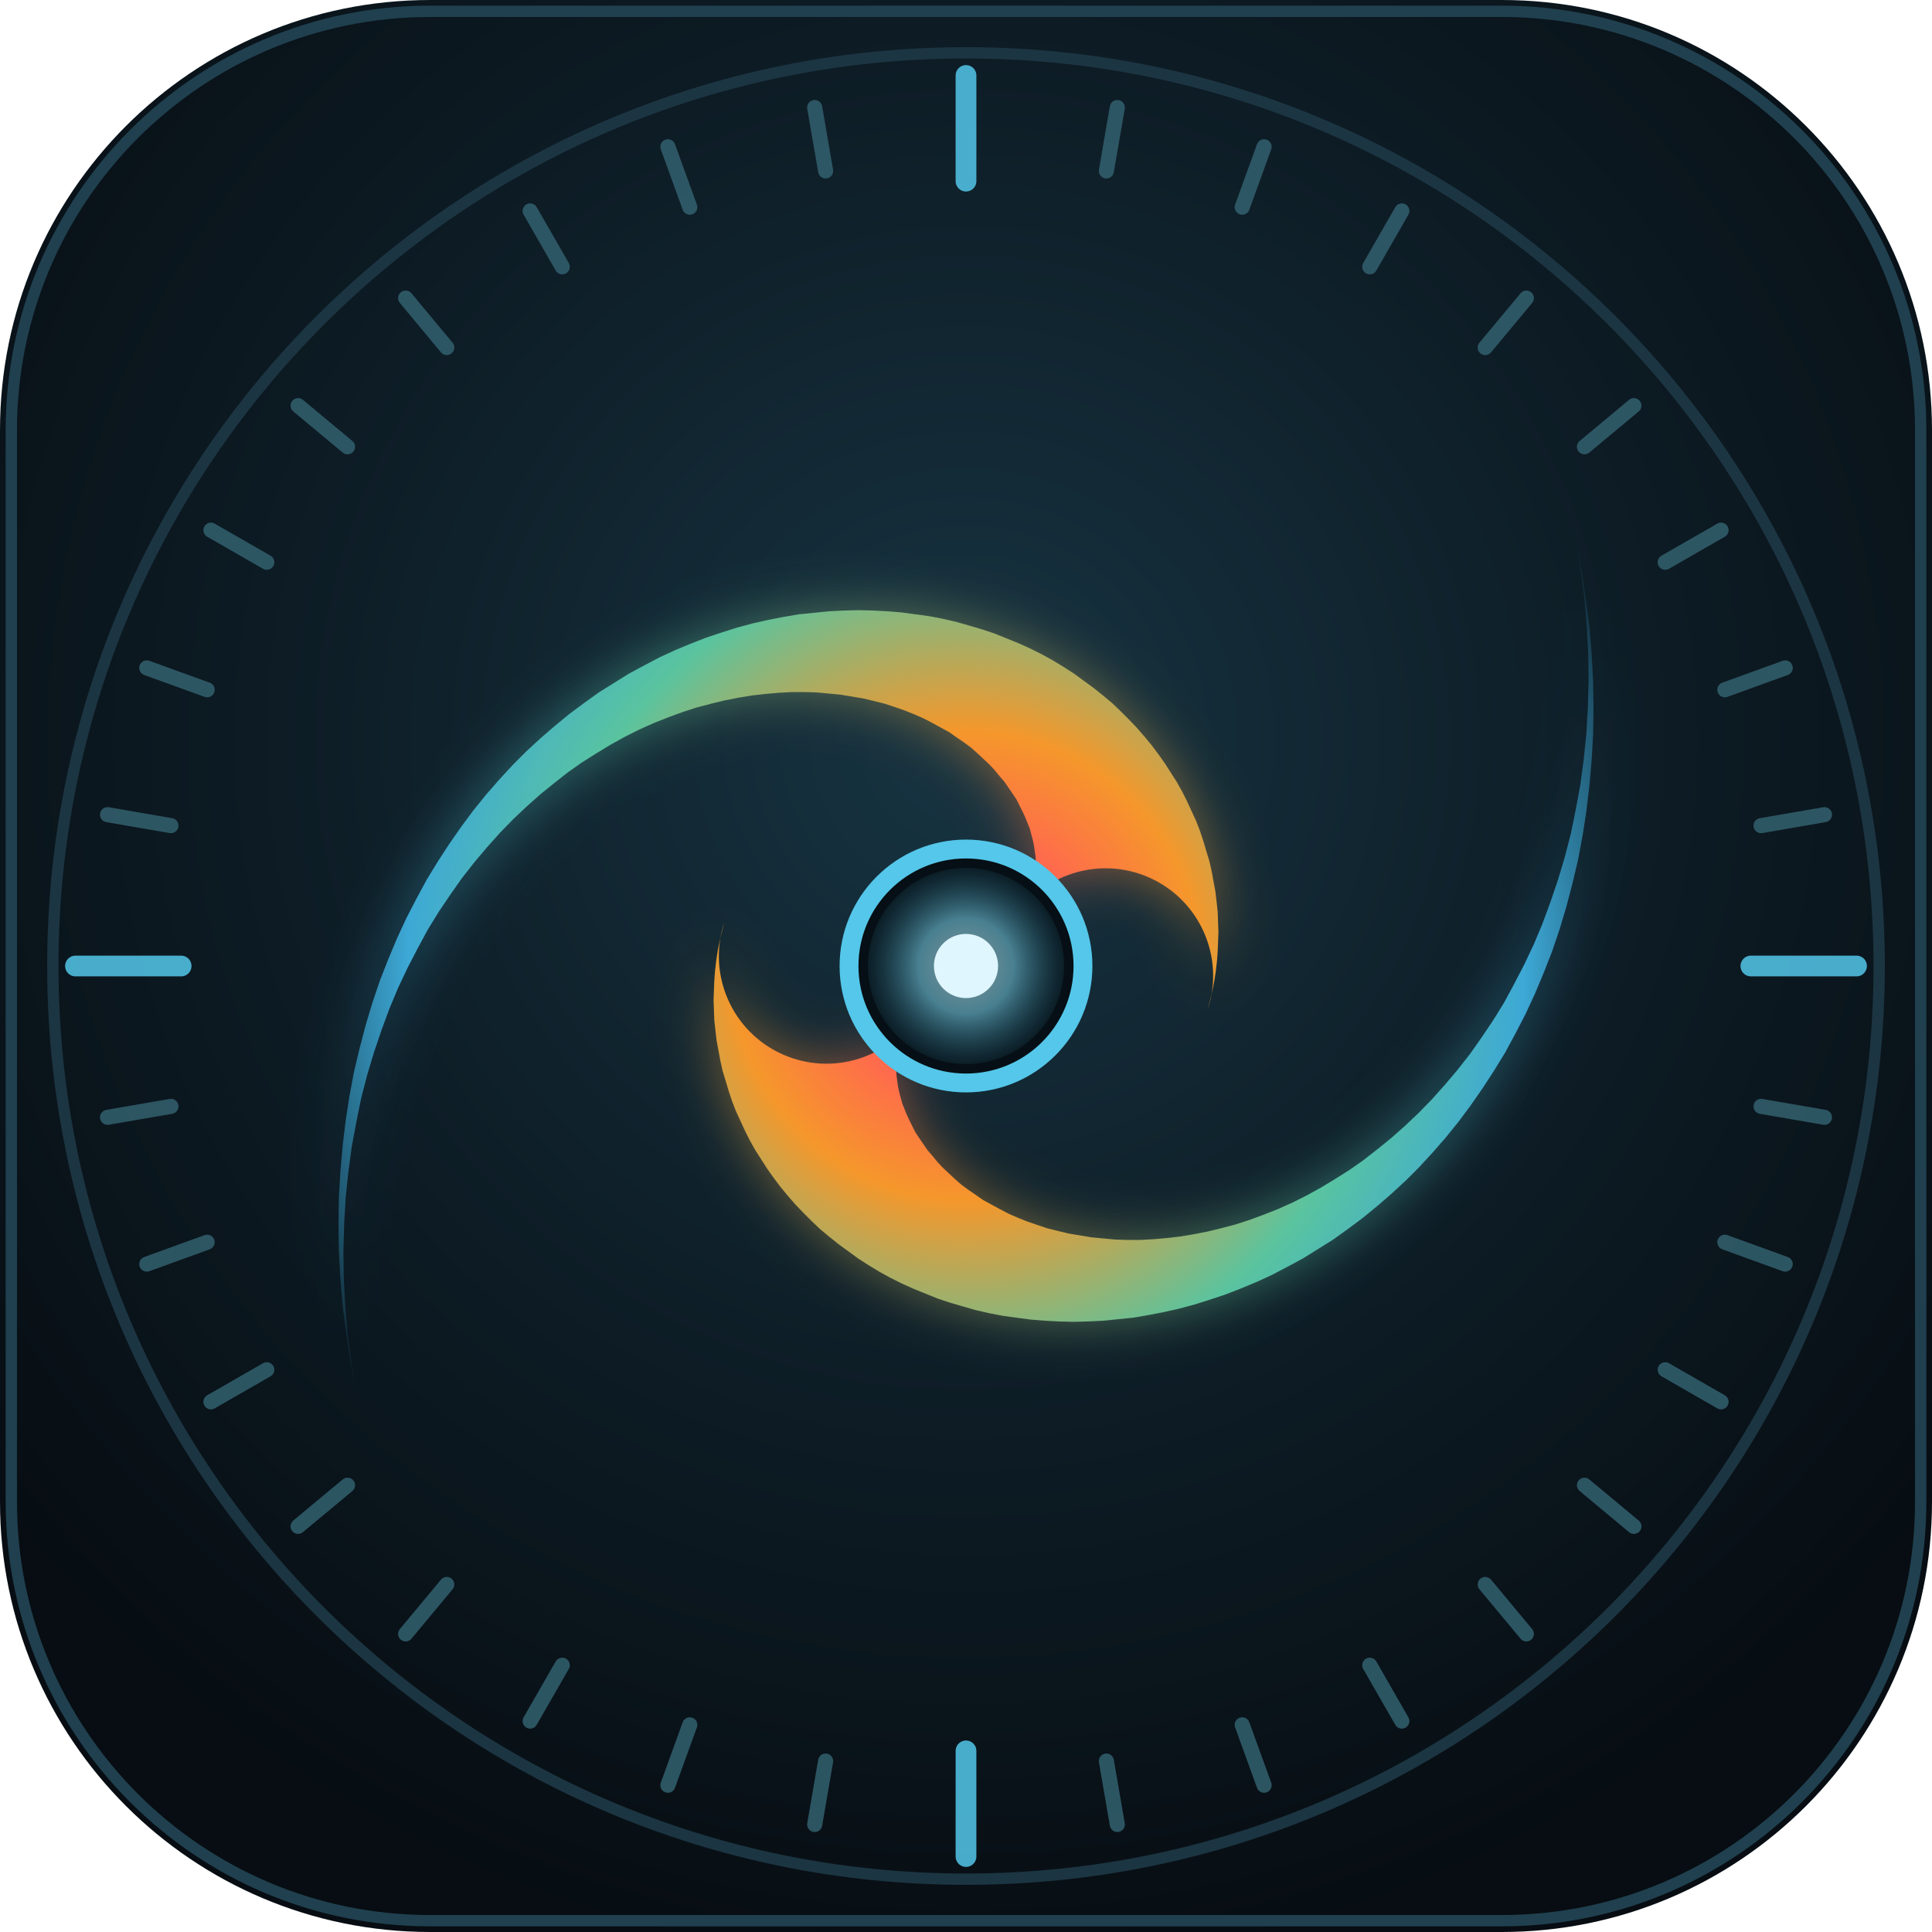
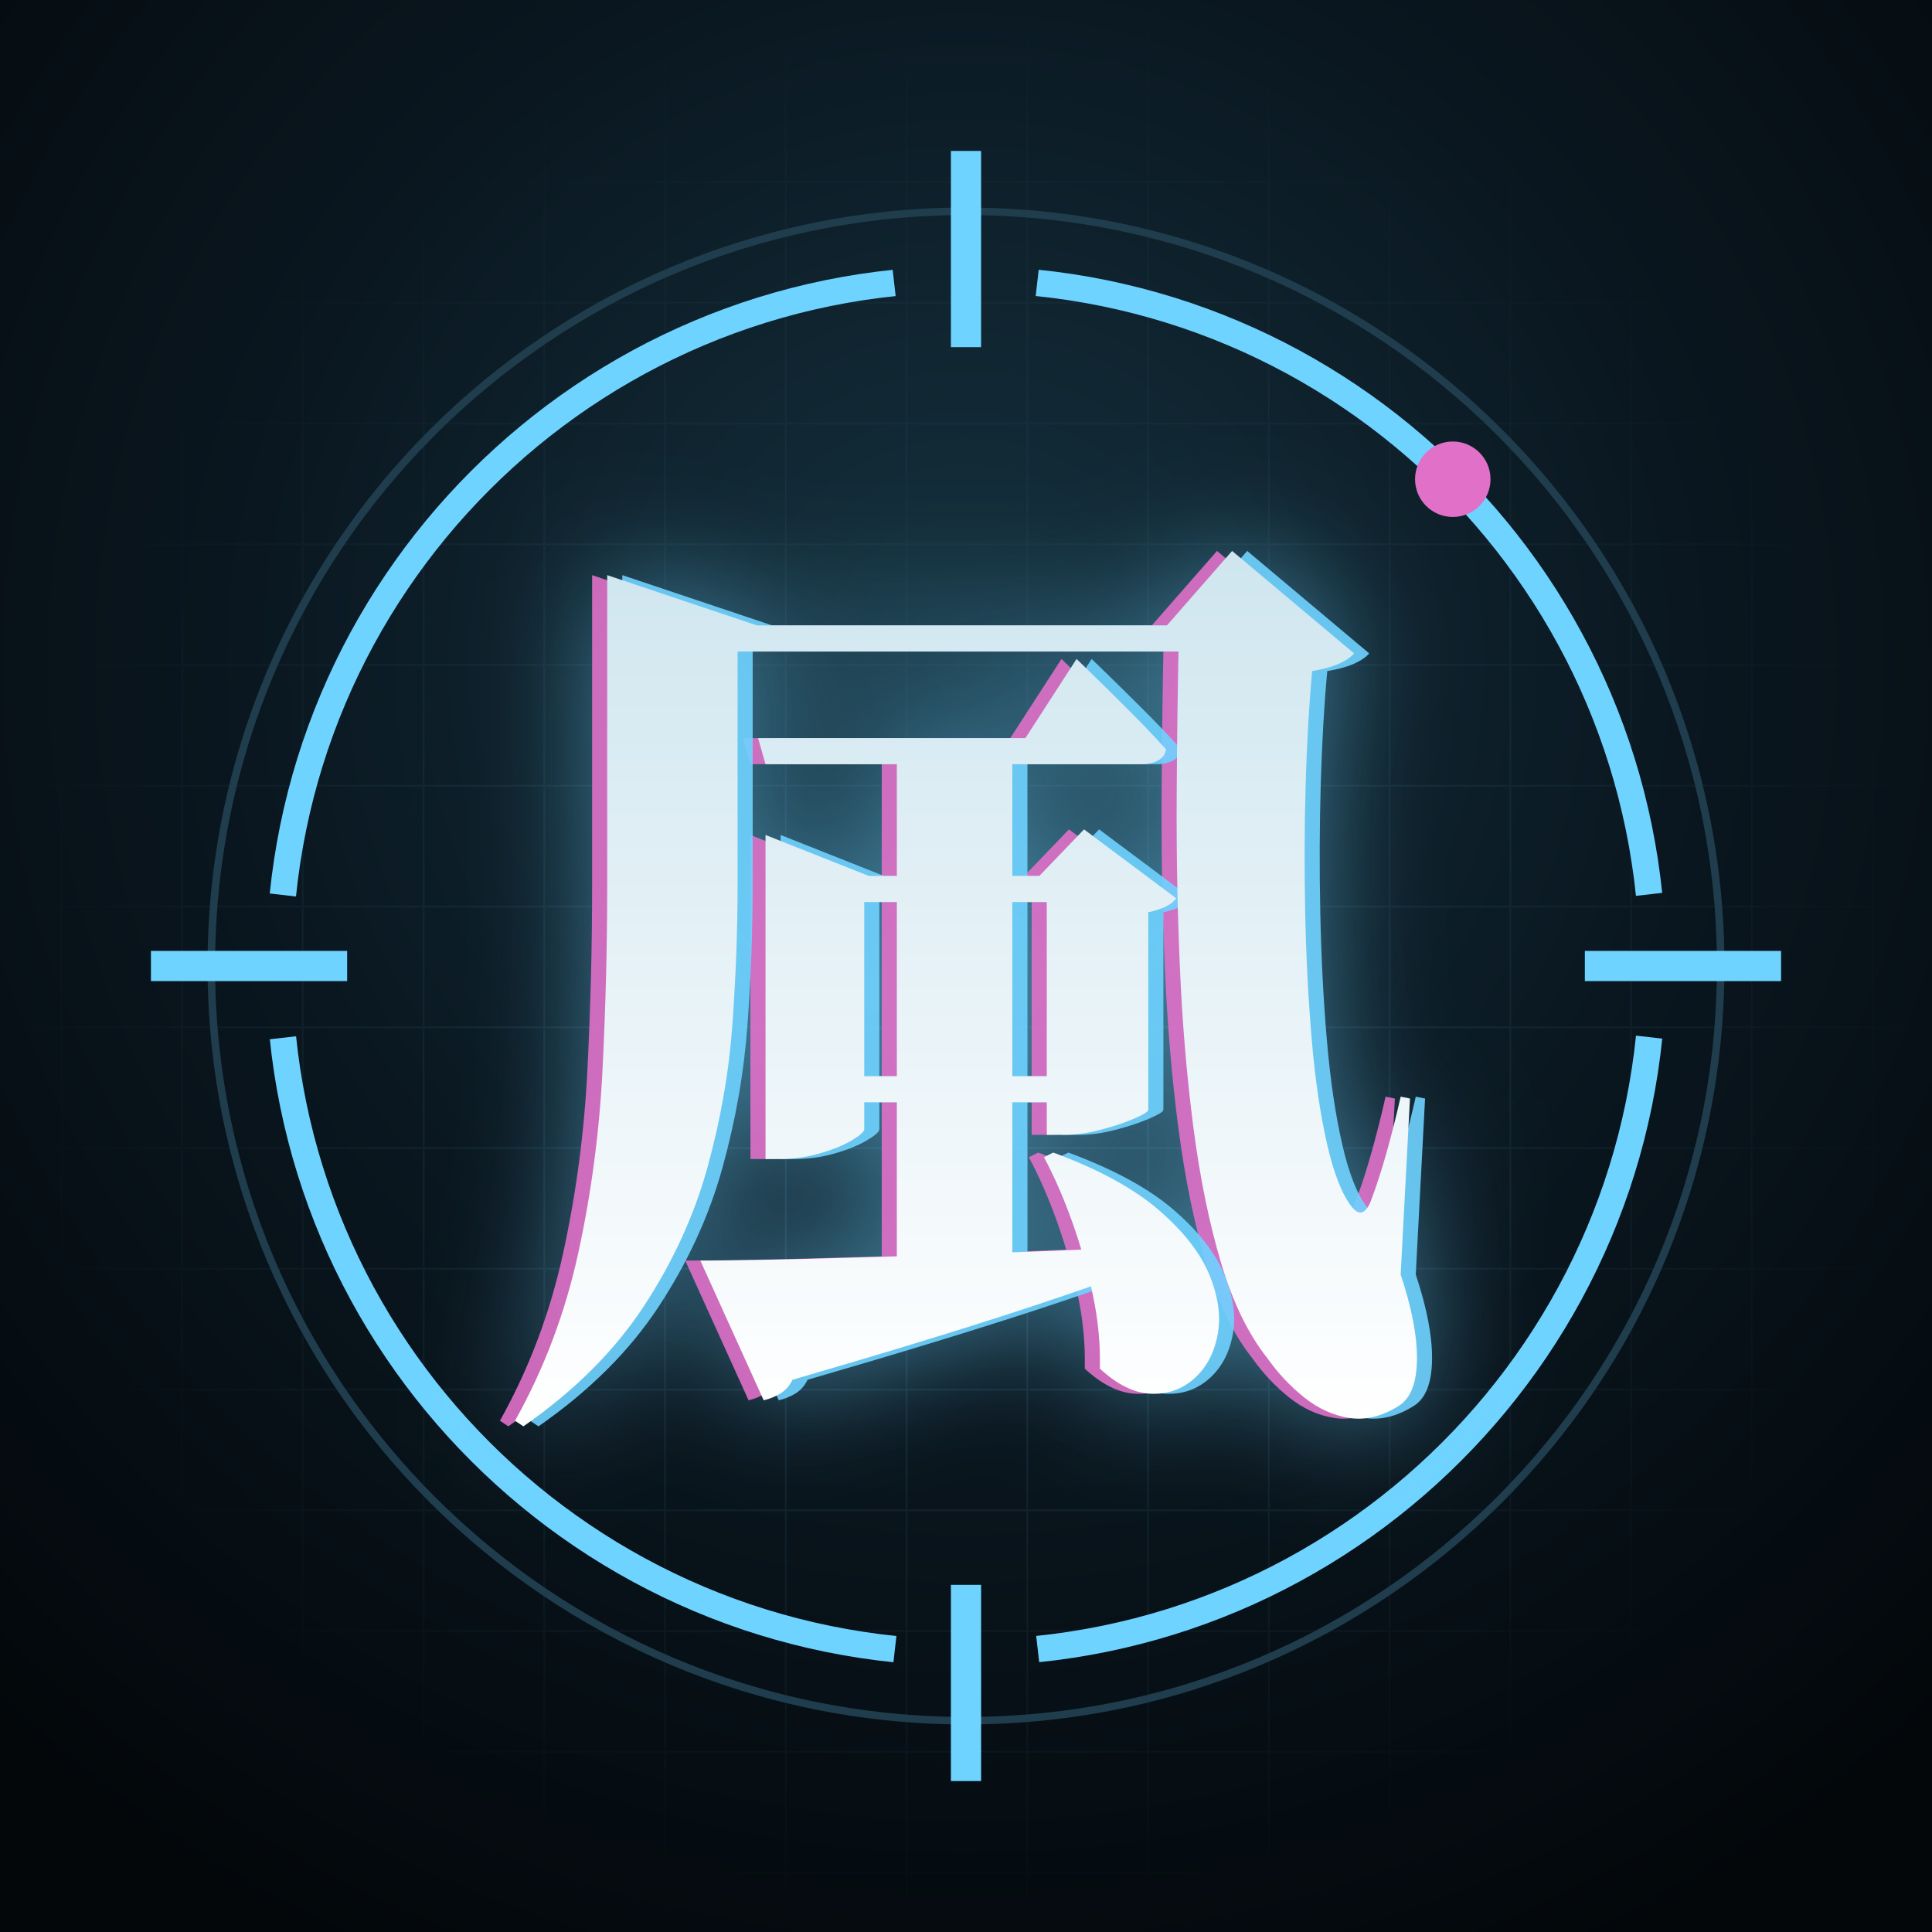
- <svg xmlns="http://www.w3.org/2000/svg" viewBox="0 0 512 512" width="512" height="512" role="img" aria-label="風哨 GALEPOST">
+ <svg xmlns="http://www.w3.org/2000/svg" viewBox="0 0 512 512" width="512" height="512" role="img" aria-label="風哨">
  <defs>
-     <radialGradient id="band" gradientUnits="userSpaceOnUse" cx="256" cy="256" r="200">
-       <stop offset="0.17" stop-color="#FF6A4D" />
-       <stop offset="0.31" stop-color="#F5972B" />
-       <stop offset="0.55" stop-color="#5AC49F" />
-       <stop offset="0.74" stop-color="#3FAEDD" stop-opacity="0.95" />
-       <stop offset="0.9" stop-color="#2F86AB" stop-opacity="0.5" />
-       <stop offset="1" stop-color="#2A6C8B" stop-opacity="0" />
+     <radialGradient id="pl" cx="256" cy="176" r="380" gradientUnits="userSpaceOnUse">
+       <stop offset="0" stop-color="#15323F" />
+       <stop offset=".5" stop-color="#0A1720" />
+       <stop offset="1" stop-color="#03070A" />
    </radialGradient>
-     <radialGradient id="plate" gradientUnits="userSpaceOnUse" cx="256" cy="196" r="330">
-       <stop offset="0" stop-color="#173442" />
-       <stop offset="0.55" stop-color="#0D1C25" />
-       <stop offset="1" stop-color="#070D12" />
+     <pattern id="grid" width="32" height="32" patternUnits="userSpaceOnUse" x="16" y="16">
+       <path d="M32 0H0V32" fill="none" stroke="#1C3545" stroke-width="1" />
+     </pattern>
+     <radialGradient id="gridfade" cx="256" cy="256" r="256" gradientUnits="userSpaceOnUse">
+       <stop offset=".2" stop-color="#fff" stop-opacity=".7" />
+       <stop offset="1" stop-color="#fff" stop-opacity="0" />
    </radialGradient>
-     <radialGradient id="core" gradientUnits="userSpaceOnUse" cx="256" cy="256" r="30">
-       <stop offset="0" stop-color="#EAFBFF" />
-       <stop offset="0.42" stop-color="#7FDDF7" />
-       <stop offset="1" stop-color="#1D6E8C" stop-opacity="0" />
-     </radialGradient>
-     <filter id="soft" x="-40%" y="-40%" width="180%" height="180%">
-       <feGaussianBlur stdDeviation="7" />
+     <mask id="gm">
+       <rect width="512" height="512" fill="url(#gridfade)" />
+     </mask>
+     <filter id="bl" x="-50%" y="-50%" width="200%" height="200%">
+       <feGaussianBlur stdDeviation="16" />
    </filter>
+     <linearGradient id="ink" x1="0" y1="0" x2="0" y2="1">
+       <stop offset="0" stop-color="#FFFFFF" />
+       <stop offset="1" stop-color="#CFE6EF" />
+     </linearGradient>
  </defs>
-   <style>
-     .tk-minor{stroke:#33606F;stroke-width:4;stroke-linecap:round}
-     .tk-major{stroke:#54C7EA;stroke-width:5.5;stroke-linecap:round}
-   </style>
-   <rect x="0" y="0" width="512" height="512" rx="114" fill="url(#plate)" />
-   <rect x="3" y="3" width="506" height="506" rx="111" fill="none" stroke="#20404F" stroke-width="3" />
-   <g opacity="0.85">
-     <line class="tk-major" x1="464.0" y1="256.0" x2="492.0" y2="256.0" />
-     <line class="tk-minor" x1="466.7" y1="218.8" x2="483.5" y2="215.9" />
-     <line class="tk-minor" x1="457.1" y1="182.8" x2="473.1" y2="177.0" />
-     <line class="tk-minor" x1="441.3" y1="149.0" x2="456.1" y2="140.5" />
-     <line class="tk-minor" x1="419.9" y1="118.4" x2="433.0" y2="107.5" />
-     <line class="tk-minor" x1="393.6" y1="92.1" x2="404.5" y2="79.0" />
-     <line class="tk-minor" x1="363.0" y1="70.7" x2="371.5" y2="55.9" />
-     <line class="tk-minor" x1="329.2" y1="54.9" x2="335.0" y2="38.9" />
-     <line class="tk-minor" x1="293.2" y1="45.3" x2="296.1" y2="28.5" />
-     <line class="tk-major" x1="256.0" y1="48.0" x2="256.0" y2="20.0" />
-     <line class="tk-minor" x1="218.8" y1="45.3" x2="215.9" y2="28.5" />
-     <line class="tk-minor" x1="182.8" y1="54.9" x2="177.0" y2="38.9" />
-     <line class="tk-minor" x1="149.0" y1="70.7" x2="140.5" y2="55.9" />
-     <line class="tk-minor" x1="118.4" y1="92.1" x2="107.5" y2="79.0" />
-     <line class="tk-minor" x1="92.1" y1="118.4" x2="79.0" y2="107.5" />
-     <line class="tk-minor" x1="70.7" y1="149.0" x2="55.9" y2="140.5" />
-     <line class="tk-minor" x1="54.9" y1="182.8" x2="38.9" y2="177.0" />
-     <line class="tk-minor" x1="45.3" y1="218.8" x2="28.5" y2="215.9" />
-     <line class="tk-major" x1="48.0" y1="256.0" x2="20.0" y2="256.0" />
-     <line class="tk-minor" x1="45.3" y1="293.2" x2="28.5" y2="296.1" />
-     <line class="tk-minor" x1="54.9" y1="329.2" x2="38.9" y2="335.0" />
-     <line class="tk-minor" x1="70.7" y1="363.0" x2="55.9" y2="371.5" />
-     <line class="tk-minor" x1="92.1" y1="393.6" x2="79.0" y2="404.5" />
-     <line class="tk-minor" x1="118.4" y1="419.9" x2="107.5" y2="433.0" />
-     <line class="tk-minor" x1="149.0" y1="441.3" x2="140.5" y2="456.1" />
-     <line class="tk-minor" x1="182.8" y1="457.1" x2="177.0" y2="473.1" />
-     <line class="tk-minor" x1="218.8" y1="466.7" x2="215.9" y2="483.5" />
-     <line class="tk-major" x1="256.0" y1="464.0" x2="256.0" y2="492.0" />
-     <line class="tk-minor" x1="293.2" y1="466.7" x2="296.1" y2="483.5" />
-     <line class="tk-minor" x1="329.2" y1="457.1" x2="335.0" y2="473.1" />
-     <line class="tk-minor" x1="363.0" y1="441.3" x2="371.5" y2="456.1" />
-     <line class="tk-minor" x1="393.6" y1="419.9" x2="404.5" y2="433.0" />
-     <line class="tk-minor" x1="419.9" y1="393.6" x2="433.0" y2="404.5" />
-     <line class="tk-minor" x1="441.3" y1="363.0" x2="456.1" y2="371.5" />
-     <line class="tk-minor" x1="457.1" y1="329.2" x2="473.1" y2="335.0" />
-     <line class="tk-minor" x1="466.7" y1="293.2" x2="483.5" y2="296.1" />
+   <rect width="512" height="512" fill="url(#pl)" />
+   <rect width="512" height="512" fill="url(#grid)" mask="url(#gm)" />
+   <circle cx="256" cy="256" r="200" fill="none" stroke="#1F3D4D" stroke-width="2" />
+   <circle cx="256" cy="256" r="182" fill="none" stroke="#6FD3FF" stroke-width="7" stroke-dasharray="248 37.9" stroke-dashoffset="-18.9" stroke-linecap="butt" transform="rotate(-90 256 256)" />
+   <g stroke="#6FD3FF" stroke-width="8" stroke-linecap="square">
+     <line x1="256" y1="44" x2="256" y2="88" />
+     <line x1="256" y1="424" x2="256" y2="468" />
+     <line x1="44" y1="256" x2="88" y2="256" />
+     <line x1="424" y1="256" x2="468" y2="256" />
  </g>
-   <circle cx="256" cy="256" r="242" fill="none" stroke="#1C3542" stroke-width="3" />
-   <defs>
-     <path id="arm0" d="M320.1 267.4 L320.7 265.0 L321.3 262.5 L321.8 260.0 L322.2 257.4 L322.5 254.8 L322.7 252.2 L322.8 249.6 L322.9 246.9 L322.8 244.3 L322.7 241.6 L322.4 238.9 L322.1 236.3 L321.6 233.6 L321.1 230.9 L320.5 228.2 L319.7 225.6 L318.9 222.9 L318.0 220.2 L317.0 217.6 L315.8 215.0 L314.6 212.4 L313.3 209.8 L311.9 207.3 L310.3 204.8 L308.7 202.3 L307.0 199.9 L305.2 197.5 L303.3 195.2 L301.3 192.9 L299.2 190.7 L297.0 188.5 L294.7 186.3 L292.3 184.3 L289.8 182.3 L287.2 180.4 L284.6 178.5 L281.8 176.7 L279.0 175.0 L276.1 173.4 L273.1 171.9 L270.0 170.5 L266.8 169.2 L263.6 167.9 L260.3 166.8 L256.9 165.8 L253.4 164.8 L249.9 164.0 L246.3 163.3 L242.6 162.8 L238.9 162.3 L235.2 162.0 L231.4 161.8 L227.5 161.7 L223.6 161.8 L219.6 162.0 L215.7 162.4 L211.7 162.8 L207.6 163.5 L203.5 164.3 L199.5 165.2 L195.4 166.3 L191.3 167.6 L187.1 169.0 L183.0 170.6 L178.9 172.3 L174.8 174.2 L170.8 176.3 L166.7 178.5 L162.7 181.0 L158.7 183.5 L154.8 186.3 L150.9 189.2 L147.0 192.4 L143.3 195.6 L139.5 199.1 L135.9 202.7 L132.4 206.5 L128.9 210.5 L125.5 214.7 L122.3 219.0 L119.1 223.6 L116.1 228.2 L113.1 233.1 L110.4 238.1 L107.7 243.3 L105.2 248.7 L102.9 254.2 L100.7 259.8 L98.7 265.7 L96.9 271.7 L95.3 277.8 L93.8 284.1 L92.6 290.5 L91.6 297.0 L90.8 303.7 L90.2 310.5 L89.8 317.4 L89.7 324.4 L89.8 331.6 L90.2 338.8 L90.8 346.1 L91.8 353.5 L92.9 361.0 L94.3 368.6 L94.3 368.6 L94.3 368.6 L93.1 361.0 L92.1 353.5 L91.5 346.1 L91.1 338.8 L91.0 331.6 L91.2 324.5 L91.6 317.5 L92.3 310.7 L93.2 304.0 L94.4 297.5 L95.7 291.1 L97.3 284.9 L99.1 278.9 L101.1 273.0 L103.2 267.3 L105.5 261.8 L108.0 256.5 L110.7 251.3 L113.4 246.3 L116.3 241.6 L119.4 237.0 L122.5 232.6 L125.8 228.4 L129.1 224.5 L132.5 220.7 L136.0 217.1 L139.6 213.7 L143.2 210.5 L146.9 207.5 L150.6 204.6 L154.3 202.0 L158.1 199.6 L161.9 197.3 L165.7 195.2 L169.5 193.3 L173.3 191.6 L177.1 190.1 L180.9 188.7 L184.6 187.5 L188.4 186.5 L192.1 185.6 L195.7 184.9 L199.3 184.3 L202.8 183.9 L206.3 183.6 L209.8 183.4 L213.1 183.4 L216.4 183.5 L219.6 183.8 L222.8 184.1 L225.8 184.6 L228.8 185.1 L231.7 185.8 L234.5 186.5 L237.2 187.4 L239.8 188.3 L242.3 189.3 L244.8 190.4 L247.1 191.6 L249.3 192.8 L251.5 194.0 L253.5 195.4 L255.4 196.7 L257.3 198.1 L259.0 199.6 L260.6 201.1 L262.2 202.6 L263.6 204.1 L264.9 205.7 L266.2 207.2 L267.3 208.8 L268.4 210.4 L269.4 211.9 L270.2 213.5 L271.0 215.1 L271.7 216.6 L272.3 218.1 L272.9 219.6 L273.3 221.1 L273.7 222.6 L274.0 224.0 L274.2 225.4 L274.4 226.8 L274.5 228.1 L274.5 229.4 L274.5 230.7 L274.4 231.9 L274.3 233.0 L274.1 234.2 L273.9 235.2 L273.7 236.2 L273.4 237.2 L273.0 238.1 L272.6 239.0 L272.2 239.8 L271.8 240.5 L271.4 241.2 L270.9 241.9 L270.4 242.4 L269.9 243.0 L269.4 243.4 L268.9 243.9 L268.4 244.2 A28.5 28.5 0 0 1 320.1 267.4 Z" />
-     <path id="arm1" d="M191.9 244.6 L191.3 247.0 L190.7 249.5 L190.2 252.0 L189.8 254.6 L189.5 257.2 L189.3 259.8 L189.2 262.4 L189.1 265.1 L189.2 267.7 L189.3 270.4 L189.6 273.1 L189.9 275.7 L190.4 278.4 L190.9 281.1 L191.5 283.8 L192.3 286.4 L193.1 289.1 L194.0 291.8 L195.0 294.4 L196.2 297.0 L197.4 299.6 L198.7 302.2 L200.1 304.7 L201.7 307.2 L203.3 309.7 L205.0 312.1 L206.8 314.5 L208.7 316.8 L210.7 319.1 L212.8 321.3 L215.0 323.5 L217.3 325.7 L219.7 327.7 L222.2 329.7 L224.8 331.6 L227.4 333.5 L230.2 335.3 L233.0 337.0 L235.9 338.6 L238.9 340.1 L242.0 341.5 L245.2 342.8 L248.4 344.1 L251.7 345.2 L255.1 346.2 L258.6 347.2 L262.1 348.0 L265.7 348.7 L269.4 349.2 L273.1 349.7 L276.8 350.0 L280.6 350.2 L284.5 350.3 L288.4 350.2 L292.4 350.0 L296.3 349.6 L300.3 349.2 L304.4 348.5 L308.5 347.7 L312.5 346.8 L316.6 345.7 L320.7 344.4 L324.9 343.0 L329.0 341.4 L333.1 339.7 L337.2 337.8 L341.2 335.7 L345.3 333.5 L349.3 331.0 L353.3 328.5 L357.2 325.7 L361.1 322.8 L365.0 319.6 L368.7 316.4 L372.5 312.9 L376.1 309.3 L379.6 305.5 L383.1 301.5 L386.5 297.3 L389.7 293.0 L392.9 288.4 L395.9 283.8 L398.9 278.9 L401.6 273.9 L404.3 268.7 L406.8 263.3 L409.1 257.8 L411.3 252.2 L413.3 246.3 L415.1 240.3 L416.7 234.2 L418.2 227.9 L419.4 221.5 L420.4 215.0 L421.2 208.3 L421.8 201.5 L422.2 194.6 L422.3 187.6 L422.2 180.4 L421.8 173.2 L421.2 165.9 L420.2 158.5 L419.1 151.0 L417.7 143.4 L417.7 143.4 L417.7 143.4 L418.9 151.0 L419.9 158.5 L420.5 165.9 L420.9 173.2 L421.0 180.4 L420.8 187.5 L420.4 194.5 L419.7 201.3 L418.8 208.0 L417.6 214.5 L416.3 220.9 L414.7 227.1 L412.9 233.1 L410.9 239.0 L408.8 244.7 L406.5 250.2 L404.0 255.5 L401.3 260.7 L398.6 265.7 L395.7 270.4 L392.6 275.0 L389.5 279.4 L386.2 283.6 L382.9 287.5 L379.5 291.3 L376.0 294.9 L372.4 298.3 L368.8 301.5 L365.1 304.5 L361.4 307.4 L357.7 310.0 L353.9 312.4 L350.1 314.7 L346.3 316.8 L342.5 318.7 L338.7 320.4 L334.9 321.9 L331.1 323.3 L327.4 324.5 L323.6 325.5 L319.9 326.4 L316.3 327.1 L312.7 327.7 L309.2 328.1 L305.7 328.4 L302.2 328.6 L298.9 328.6 L295.6 328.5 L292.4 328.2 L289.2 327.9 L286.2 327.4 L283.2 326.9 L280.3 326.2 L277.5 325.5 L274.8 324.6 L272.2 323.7 L269.7 322.7 L267.2 321.6 L264.9 320.4 L262.7 319.2 L260.5 318.0 L258.5 316.6 L256.6 315.3 L254.7 313.9 L253.0 312.4 L251.4 310.9 L249.8 309.4 L248.4 307.9 L247.1 306.3 L245.8 304.8 L244.7 303.2 L243.6 301.6 L242.6 300.1 L241.8 298.5 L241.0 296.9 L240.3 295.4 L239.7 293.9 L239.1 292.4 L238.7 290.9 L238.3 289.4 L238.0 288.0 L237.8 286.6 L237.6 285.2 L237.5 283.9 L237.5 282.6 L237.5 281.3 L237.6 280.1 L237.7 279.0 L237.9 277.8 L238.1 276.8 L238.3 275.8 L238.6 274.8 L239.0 273.9 L239.4 273.0 L239.8 272.2 L240.2 271.5 L240.6 270.8 L241.1 270.1 L241.6 269.6 L242.1 269.0 L242.6 268.6 L243.1 268.1 L243.6 267.8 A28.5 28.5 0 0 1 191.9 244.6 Z" />
-   </defs>
-   <use href="#arm0" fill="url(#band)" opacity="0.5" filter="url(#soft)" />
-   <use href="#arm1" fill="url(#band)" opacity="0.5" filter="url(#soft)" />
-   <use href="#arm0" fill="url(#band)" />
-   <use href="#arm1" fill="url(#band)" />
-   <circle cx="256" cy="256" r="31.0" fill="#060F15" />
-   <circle cx="256" cy="256" r="31.0" fill="none" stroke="#54C7EA" stroke-width="5" />
-   <circle cx="256" cy="256" r="26" fill="url(#core)" opacity="0.55" />
-   <circle cx="256" cy="256" r="8.5" fill="#DFF6FE" />
+   <g filter="url(#bl)" opacity=".6">
+     <path d="M624 732Q624 732 641.0 715.5Q658 699 680.5 676.5Q703 654 720 635Q719 627 711.5 623.0Q704 619 694 619H290L282 647H569ZM805 768V740H196V768ZM120 778V822L281 768H260V488Q260 418 254.5 340.5Q249 263 227.5 185.5Q206 108 159.0 36.5Q112 -35 30 -92L21 -86Q68 -2 89.0 94.5Q110 191 115.0 291.5Q120 392 120 487V768ZM721 768 791 848 922 738Q917 732 906.0 727.0Q895 722 877 719Q872 666 870.0 598.0Q868 530 869.5 459.0Q871 388 876.5 323.5Q882 259 893.0 211.0Q904 163 920 143Q926 136 931.0 138.0Q936 140 940 150Q949 174 957.0 202.5Q965 231 972 262L982 260L972 71Q990 17 989.5 -20.5Q989 -58 970 -70Q943 -87 917.0 -83.0Q891 -79 868.5 -61.0Q846 -43 829 -19Q798 20 779.0 84.0Q760 148 749.5 228.5Q739 309 735.0 399.5Q731 490 731.5 584.0Q732 678 734 768ZM599 202Q672 175 712.0 140.5Q752 106 766.5 71.0Q781 36 775.5 6.5Q770 -23 750.5 -40.5Q731 -58 704.0 -57.0Q677 -56 649 -30Q650 9 641.5 49.0Q633 89 619.5 127.0Q606 165 589 197ZM220 86Q265 86 342.5 88.0Q420 90 519.0 93.5Q618 97 725 102V90Q662 65 564.5 33.0Q467 1 319 -42Q314 -52 305.5 -57.0Q297 -62 288 -64ZM555 636V55H431V636ZM584 499 632 549 731 475Q724 465 701 460V248Q701 245 686.0 238.5Q671 232 650.0 226.5Q629 221 611 221H592V499ZM396 227Q396 223 382.5 215.0Q369 207 348.0 201.0Q327 195 305 195H290V499V543L401 499H655V471H396ZM656 284V256H338V284Z" transform="translate(131.30,355.29) scale(0.2468,-0.2468)" fill="#6FD3FF" />
+   </g>
+   <g opacity=".9">
+     <path d="M624 732Q624 732 641.0 715.5Q658 699 680.5 676.5Q703 654 720 635Q719 627 711.5 623.0Q704 619 694 619H290L282 647H569ZM805 768V740H196V768ZM120 778V822L281 768H260V488Q260 418 254.5 340.5Q249 263 227.5 185.5Q206 108 159.0 36.5Q112 -35 30 -92L21 -86Q68 -2 89.0 94.5Q110 191 115.0 291.5Q120 392 120 487V768ZM721 768 791 848 922 738Q917 732 906.0 727.0Q895 722 877 719Q872 666 870.0 598.0Q868 530 869.5 459.0Q871 388 876.5 323.5Q882 259 893.0 211.0Q904 163 920 143Q926 136 931.0 138.0Q936 140 940 150Q949 174 957.0 202.5Q965 231 972 262L982 260L972 71Q990 17 989.5 -20.5Q989 -58 970 -70Q943 -87 917.0 -83.0Q891 -79 868.5 -61.0Q846 -43 829 -19Q798 20 779.0 84.0Q760 148 749.5 228.5Q739 309 735.0 399.5Q731 490 731.5 584.0Q732 678 734 768ZM599 202Q672 175 712.0 140.5Q752 106 766.5 71.0Q781 36 775.5 6.5Q770 -23 750.5 -40.5Q731 -58 704.0 -57.0Q677 -56 649 -30Q650 9 641.5 49.0Q633 89 619.5 127.0Q606 165 589 197ZM220 86Q265 86 342.5 88.0Q420 90 519.0 93.5Q618 97 725 102V90Q662 65 564.5 33.0Q467 1 319 -42Q314 -52 305.5 -57.0Q297 -62 288 -64ZM555 636V55H431V636ZM584 499 632 549 731 475Q724 465 701 460V248Q701 245 686.0 238.5Q671 232 650.0 226.5Q629 221 611 221H592V499ZM396 227Q396 223 382.5 215.0Q369 207 348.0 201.0Q327 195 305 195H290V499V543L401 499H655V471H396ZM656 284V256H338V284Z" transform="translate(127.30,355.29) scale(0.2468,-0.2468)" fill="#E070C8" />
+   </g>
+   <g opacity=".9">
+     <path d="M624 732Q624 732 641.0 715.5Q658 699 680.5 676.5Q703 654 720 635Q719 627 711.5 623.0Q704 619 694 619H290L282 647H569ZM805 768V740H196V768ZM120 778V822L281 768H260V488Q260 418 254.5 340.5Q249 263 227.5 185.5Q206 108 159.0 36.5Q112 -35 30 -92L21 -86Q68 -2 89.0 94.5Q110 191 115.0 291.5Q120 392 120 487V768ZM721 768 791 848 922 738Q917 732 906.0 727.0Q895 722 877 719Q872 666 870.0 598.0Q868 530 869.5 459.0Q871 388 876.5 323.5Q882 259 893.0 211.0Q904 163 920 143Q926 136 931.0 138.0Q936 140 940 150Q949 174 957.0 202.5Q965 231 972 262L982 260L972 71Q990 17 989.5 -20.5Q989 -58 970 -70Q943 -87 917.0 -83.0Q891 -79 868.5 -61.0Q846 -43 829 -19Q798 20 779.0 84.0Q760 148 749.5 228.5Q739 309 735.0 399.5Q731 490 731.5 584.0Q732 678 734 768ZM599 202Q672 175 712.0 140.5Q752 106 766.5 71.0Q781 36 775.5 6.5Q770 -23 750.5 -40.5Q731 -58 704.0 -57.0Q677 -56 649 -30Q650 9 641.5 49.0Q633 89 619.5 127.0Q606 165 589 197ZM220 86Q265 86 342.5 88.0Q420 90 519.0 93.5Q618 97 725 102V90Q662 65 564.5 33.0Q467 1 319 -42Q314 -52 305.5 -57.0Q297 -62 288 -64ZM555 636V55H431V636ZM584 499 632 549 731 475Q724 465 701 460V248Q701 245 686.0 238.5Q671 232 650.0 226.5Q629 221 611 221H592V499ZM396 227Q396 223 382.5 215.0Q369 207 348.0 201.0Q327 195 305 195H290V499V543L401 499H655V471H396ZM656 284V256H338V284Z" transform="translate(135.30,355.29) scale(0.2468,-0.2468)" fill="#6FD3FF" />
+   </g>
+   <path d="M624 732Q624 732 641.0 715.5Q658 699 680.5 676.5Q703 654 720 635Q719 627 711.5 623.0Q704 619 694 619H290L282 647H569ZM805 768V740H196V768ZM120 778V822L281 768H260V488Q260 418 254.5 340.5Q249 263 227.5 185.5Q206 108 159.0 36.5Q112 -35 30 -92L21 -86Q68 -2 89.0 94.5Q110 191 115.0 291.5Q120 392 120 487V768ZM721 768 791 848 922 738Q917 732 906.0 727.0Q895 722 877 719Q872 666 870.0 598.0Q868 530 869.5 459.0Q871 388 876.5 323.5Q882 259 893.0 211.0Q904 163 920 143Q926 136 931.0 138.0Q936 140 940 150Q949 174 957.0 202.5Q965 231 972 262L982 260L972 71Q990 17 989.5 -20.5Q989 -58 970 -70Q943 -87 917.0 -83.0Q891 -79 868.5 -61.0Q846 -43 829 -19Q798 20 779.0 84.0Q760 148 749.5 228.5Q739 309 735.0 399.5Q731 490 731.5 584.0Q732 678 734 768ZM599 202Q672 175 712.0 140.5Q752 106 766.5 71.0Q781 36 775.5 6.5Q770 -23 750.5 -40.5Q731 -58 704.0 -57.0Q677 -56 649 -30Q650 9 641.5 49.0Q633 89 619.5 127.0Q606 165 589 197ZM220 86Q265 86 342.5 88.0Q420 90 519.0 93.5Q618 97 725 102V90Q662 65 564.5 33.0Q467 1 319 -42Q314 -52 305.5 -57.0Q297 -62 288 -64ZM555 636V55H431V636ZM584 499 632 549 731 475Q724 465 701 460V248Q701 245 686.0 238.5Q671 232 650.0 226.5Q629 221 611 221H592V499ZM396 227Q396 223 382.5 215.0Q369 207 348.0 201.0Q327 195 305 195H290V499V543L401 499H655V471H396ZM656 284V256H338V284Z" transform="translate(131.30,355.29) scale(0.2468,-0.2468)" fill="url(#ink)" />
+   <circle cx="385" cy="127" r="10" fill="#E070C8" />
</svg>
